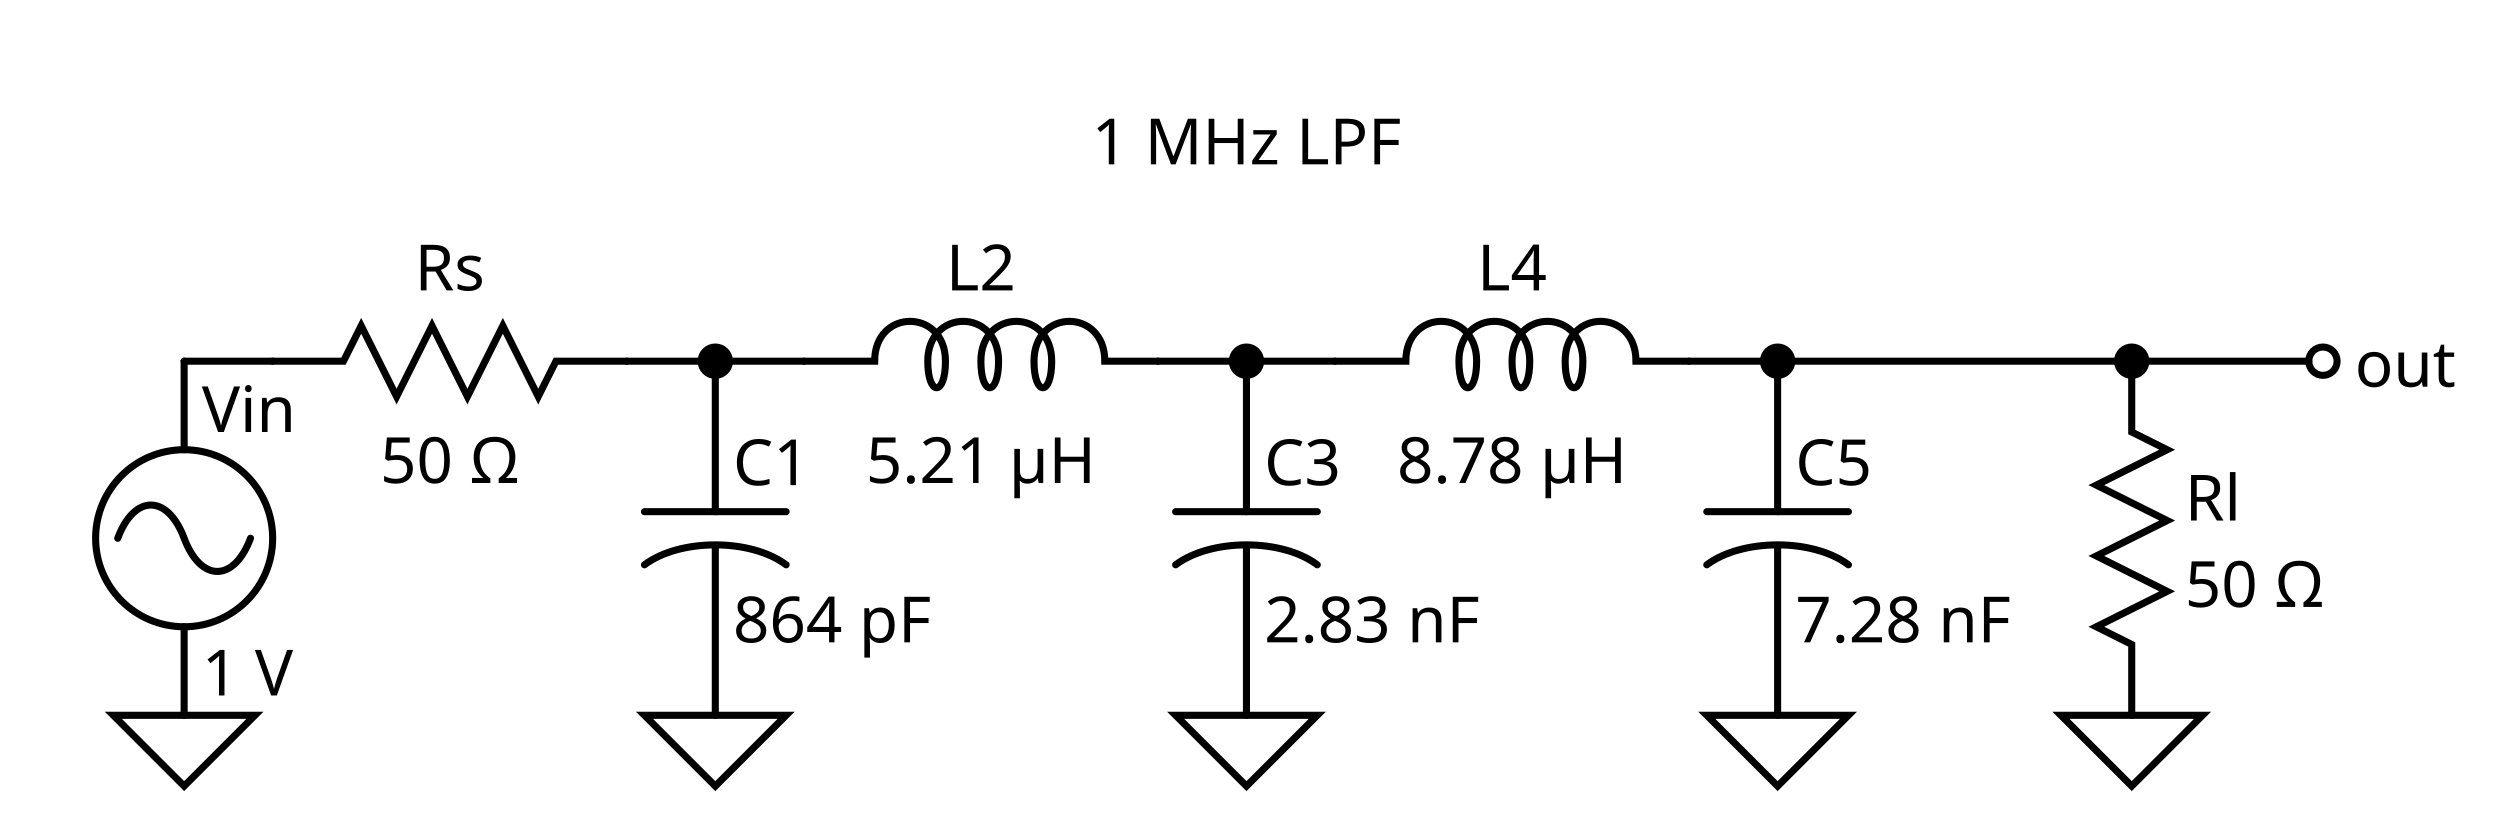
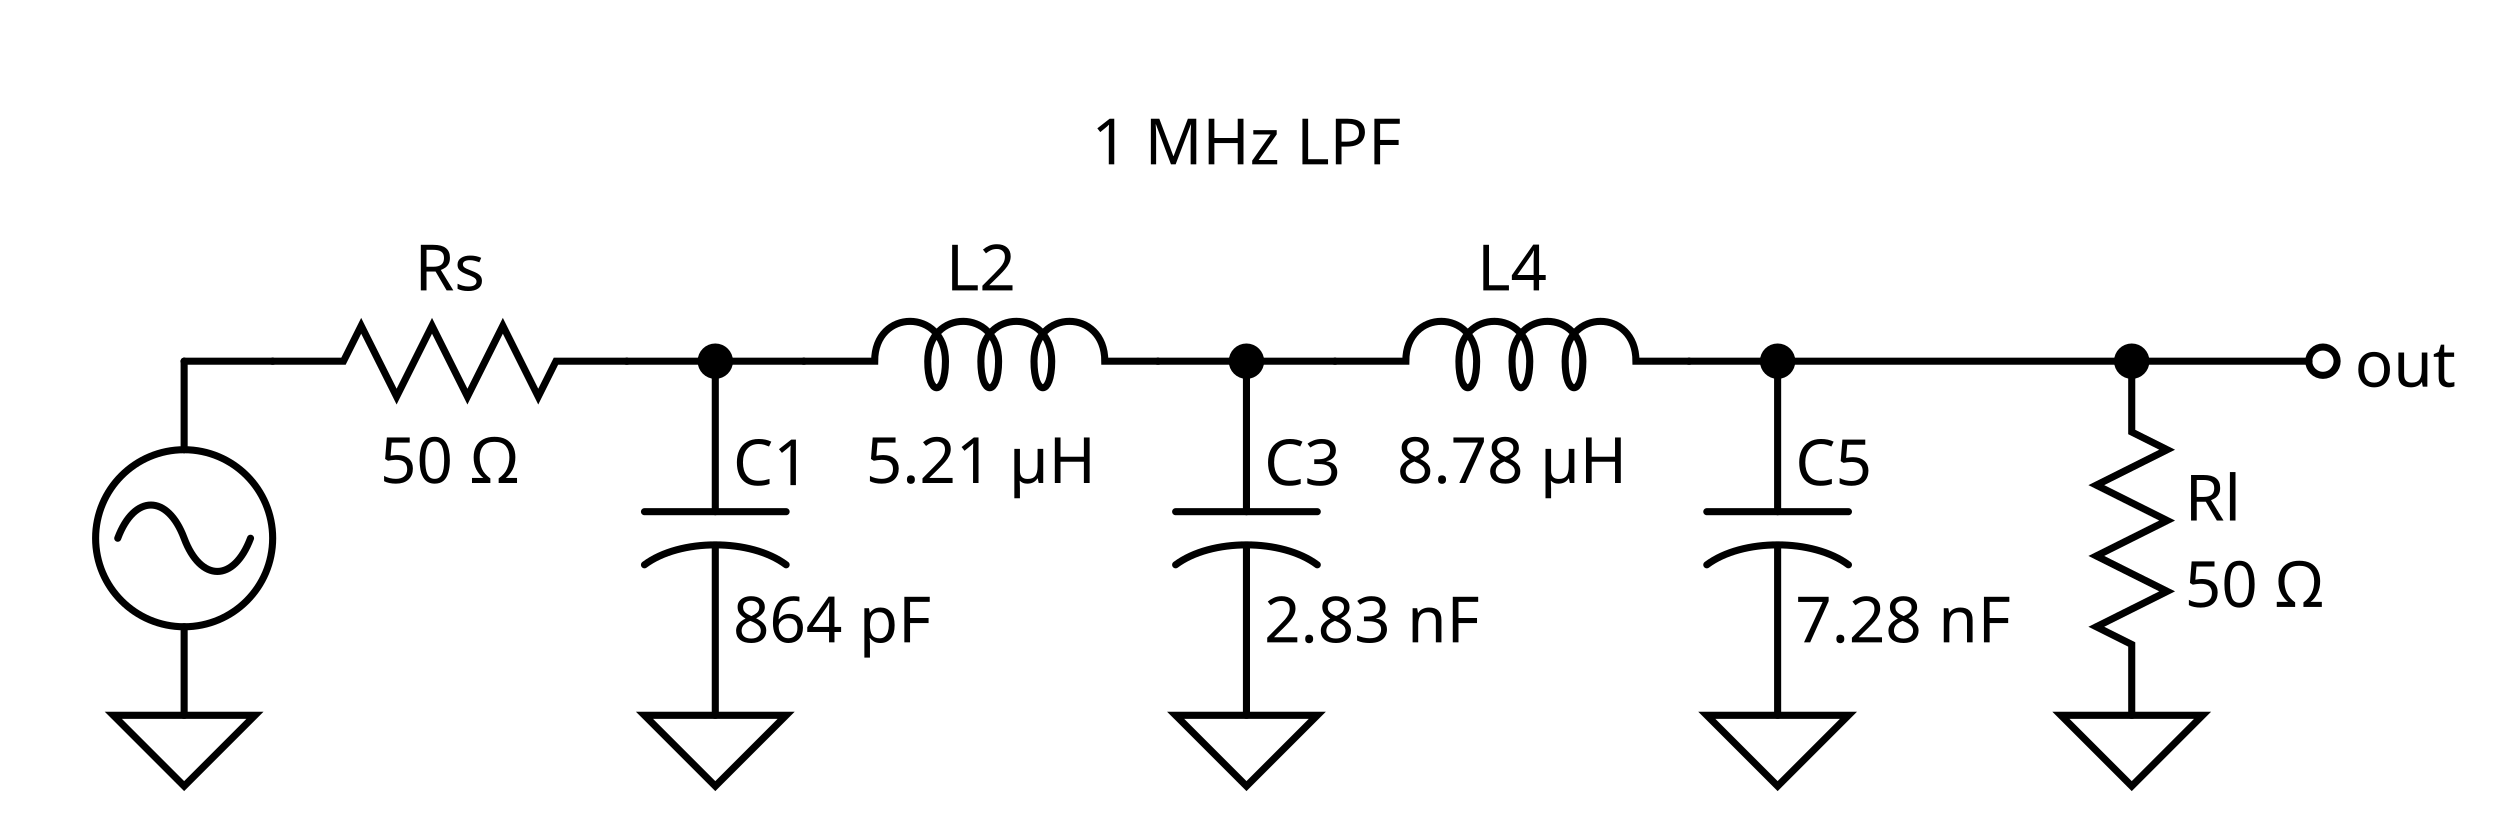
<svg xmlns="http://www.w3.org/2000/svg" baseProfile="full" height="100%" version="1.1" viewBox="-52.0,-152.0,706.0,231.0" width="100%">
  <defs />
  <g id="symbol" transform="translate(0,0)">
    <rect fill="none" height="100" stroke="none" width="100" x="-50.0" y="-50.0" />
    <circle cx="0" cy="0" fill="none" r="25.0" stroke="black" stroke-width="2" />
    <line stroke="black" stroke-linecap="round" stroke-width="2" x1="0" x2="0" y1="-25.0" y2="-50.0" />
    <line stroke="black" stroke-linecap="round" stroke-width="2" x1="0" x2="0" y1="25.0" y2="50.0" />
    <path d="M -18.75 0 C -14.062 -12.5 -4.688 -12.5 0 0 4.688 12.5 14.062 12.5 18.75 0" fill="none" stroke="black" stroke-linecap="round" stroke-width="2" />
  </g>
-   <g id="text">
-     <text fill="black" font-family="sans-serif" font-size="18" text-anchor="start" x="5" y="-30.0">Vin</text>
-     <text fill="black" font-family="sans-serif" font-size="18" text-anchor="start" x="5" y="44.4">1 V</text>
-   </g>
+   <g id="text" />
  <g id="symbol" transform="translate(0,50.0)">
    <rect fill="none" height="50" stroke="none" width="50" x="-25.0" y="-25.0" />
    <polyline fill="none" points="0,0 20.0,0 0,20.0 -20.0,0 0,0" stroke="black" stroke-linecap="round" stroke-width="2" />
  </g>
  <g id="text" />
  <g id="symbol" transform="translate(75.0,-50.0)">
    <rect fill="none" height="100" stroke="none" width="100" x="-50.0" y="-50.0" />
    <rect fill="none" height="8" stroke="none" width="92" x="-46.0" y="-4" />
    <polyline fill="none" points="-50.0,0 -30,0 -25,-10 -20,0 -20,0 -15,10 -10,0 -10,0 -5,-10 0,0 0,0 5,10 10,0 10,0 15,-10 20,0 20,0 25,10 30,0 50.0,0" stroke="black" stroke-linecap="round" stroke-width="2" />
  </g>
  <g id="text">
    <text fill="black" font-family="sans-serif" font-size="18" text-anchor="middle" x="75.0" y="-70.0">Rs</text>
    <text fill="black" font-family="sans-serif" font-size="18" text-anchor="middle" x="75.0" y="-15.6">50 Ω</text>
  </g>
  <g id="wire">
    <polyline fill="none" points="0,-50.0 25.0,-50.0" stroke="black" stroke-linecap="round" stroke-width="2" />
  </g>
  <g id="symbol" transform="translate(150.0,0.0)">
    <rect fill="none" height="100" stroke="none" width="100" x="-50.0" y="-50.0" />
    <rect fill="none" height="92" stroke="none" width="8" x="-4" y="-46.0" />
    <line fill="none" stroke="black" stroke-linecap="round" stroke-width="2" x1="0" x2="0" y1="-50.0" y2="-7.5" />
    <line fill="none" stroke="black" stroke-linecap="round" stroke-width="2" x1="0" x2="0" y1="2.5" y2="50.0" />
    <line fill="none" stroke="black" stroke-linecap="round" stroke-width="2" x1="-20.0" x2="20.0" y1="-7.5" y2="-7.5" />
    <path d="M -20.0 7.5 c 10.0 -7.5 30.0 -7.5 40 0" fill="none" stroke="black" stroke-linecap="round" stroke-width="2" />
  </g>
  <g id="text">
    <text fill="black" font-family="sans-serif" font-size="18" text-anchor="start" x="155.0" y="-15.0">C1</text>
    <text fill="black" font-family="sans-serif" font-size="18" text-anchor="start" x="155.0" y="29.4">864 pF</text>
  </g>
  <g id="symbol" transform="translate(150.0,50.0)">
    <rect fill="none" height="50" stroke="none" width="50" x="-25.0" y="-25.0" />
    <polyline fill="none" points="0,0 20.0,0 0,20.0 -20.0,0 0,0" stroke="black" stroke-linecap="round" stroke-width="2" />
  </g>
  <g id="text" />
  <g id="symbol" transform="translate(225.0,-50.0)">
    <rect fill="none" height="100" stroke="none" width="100" x="-50.0" y="-50.0" />
    <rect fill="none" height="8" stroke="none" width="92" x="-46.0" y="-4" />
    <path d="M -50.0 0 L -30.0 0 C -30.0 -15 -10.0 -15 -10.0 0 -10.0 10 -15.0 10 -15.0 0 -15.0 -15 5.0 -15 5.0 0 5.0 10 0.0 10 0.0 0 0.0 -15 20.0 -15 20.0 0 20.0 10 15.0 10 15.0 0 15.0 -15 35.0 -15 35.0 0 L 50.0 0" fill="none" stroke="black" stroke-linecap="round" stroke-width="2" />
  </g>
  <g id="text">
    <text fill="black" font-family="sans-serif" font-size="18" text-anchor="middle" x="225.0" y="-70.0">L2</text>
    <text fill="black" font-family="sans-serif" font-size="18" text-anchor="middle" x="225.0" y="-15.6">5.21 µH</text>
  </g>
  <g id="wire">
    <polyline fill="none" points="125.0,-50.0 175.0,-50.0" stroke="black" stroke-linecap="round" stroke-width="2" />
  </g>
  <g id="symbol" transform="translate(300.0,0.0)">
    <rect fill="none" height="100" stroke="none" width="100" x="-50.0" y="-50.0" />
    <rect fill="none" height="92" stroke="none" width="8" x="-4" y="-46.0" />
    <line fill="none" stroke="black" stroke-linecap="round" stroke-width="2" x1="0" x2="0" y1="-50.0" y2="-7.5" />
    <line fill="none" stroke="black" stroke-linecap="round" stroke-width="2" x1="0" x2="0" y1="2.5" y2="50.0" />
    <line fill="none" stroke="black" stroke-linecap="round" stroke-width="2" x1="-20.0" x2="20.0" y1="-7.5" y2="-7.5" />
    <path d="M -20.0 7.5 c 10.0 -7.5 30.0 -7.5 40 0" fill="none" stroke="black" stroke-linecap="round" stroke-width="2" />
  </g>
  <g id="text">
    <text fill="black" font-family="sans-serif" font-size="18" text-anchor="start" x="305.0" y="-15.0">C3</text>
    <text fill="black" font-family="sans-serif" font-size="18" text-anchor="start" x="305.0" y="29.4">2.83 nF</text>
  </g>
  <g id="symbol" transform="translate(300.0,50.0)">
    <rect fill="none" height="50" stroke="none" width="50" x="-25.0" y="-25.0" />
    <polyline fill="none" points="0,0 20.0,0 0,20.0 -20.0,0 0,0" stroke="black" stroke-linecap="round" stroke-width="2" />
  </g>
  <g id="text" />
  <g id="symbol" transform="translate(375.0,-50.0)">
    <rect fill="none" height="100" stroke="none" width="100" x="-50.0" y="-50.0" />
    <rect fill="none" height="8" stroke="none" width="92" x="-46.0" y="-4" />
    <path d="M -50.0 0 L -30.0 0 C -30.0 -15 -10.0 -15 -10.0 0 -10.0 10 -15.0 10 -15.0 0 -15.0 -15 5.0 -15 5.0 0 5.0 10 0.0 10 0.0 0 0.0 -15 20.0 -15 20.0 0 20.0 10 15.0 10 15.0 0 15.0 -15 35.0 -15 35.0 0 L 50.0 0" fill="none" stroke="black" stroke-linecap="round" stroke-width="2" />
  </g>
  <g id="text">
    <text fill="black" font-family="sans-serif" font-size="18" text-anchor="middle" x="375.0" y="-70.0">L4</text>
    <text fill="black" font-family="sans-serif" font-size="18" text-anchor="middle" x="375.0" y="-15.6">8.78 µH</text>
  </g>
  <g id="wire">
    <polyline fill="none" points="275.0,-50.0 325.0,-50.0" stroke="black" stroke-linecap="round" stroke-width="2" />
  </g>
  <g id="symbol" transform="translate(450.0,0.0)">
    <rect fill="none" height="100" stroke="none" width="100" x="-50.0" y="-50.0" />
    <rect fill="none" height="92" stroke="none" width="8" x="-4" y="-46.0" />
    <line fill="none" stroke="black" stroke-linecap="round" stroke-width="2" x1="0" x2="0" y1="-50.0" y2="-7.5" />
    <line fill="none" stroke="black" stroke-linecap="round" stroke-width="2" x1="0" x2="0" y1="2.5" y2="50.0" />
    <line fill="none" stroke="black" stroke-linecap="round" stroke-width="2" x1="-20.0" x2="20.0" y1="-7.5" y2="-7.5" />
    <path d="M -20.0 7.5 c 10.0 -7.5 30.0 -7.5 40 0" fill="none" stroke="black" stroke-linecap="round" stroke-width="2" />
  </g>
  <g id="text">
    <text fill="black" font-family="sans-serif" font-size="18" text-anchor="start" x="455.0" y="-15.0">C5</text>
    <text fill="black" font-family="sans-serif" font-size="18" text-anchor="start" x="455.0" y="29.4">7.28 nF</text>
  </g>
  <g id="symbol" transform="translate(450.0,50.0)">
    <rect fill="none" height="50" stroke="none" width="50" x="-25.0" y="-25.0" />
    <polyline fill="none" points="0,0 20.0,0 0,20.0 -20.0,0 0,0" stroke="black" stroke-linecap="round" stroke-width="2" />
  </g>
  <g id="text" />
  <g id="symbol" transform="translate(550.0,0.0) rotate(-90)">
    <rect fill="none" height="100" stroke="none" width="100" x="-50.0" y="-50.0" />
    <rect fill="none" height="8" stroke="none" width="92" x="-46.0" y="-4" />
    <polyline fill="none" points="-50.0,0 -30,0 -25,-10 -20,0 -20,0 -15,10 -10,0 -10,0 -5,-10 0,0 0,0 5,10 10,0 10,0 15,-10 20,0 20,0 25,10 30,0 50.0,0" stroke="black" stroke-linecap="round" stroke-width="2" />
  </g>
  <g id="text">
    <text fill="black" font-family="sans-serif" font-size="18" text-anchor="start" x="565.0" y="-5.0">Rl</text>
    <text fill="black" font-family="sans-serif" font-size="18" text-anchor="start" x="565.0" y="19.4">50 Ω</text>
  </g>
  <g id="symbol" transform="translate(550.0,50.0)">
    <rect fill="none" height="50" stroke="none" width="50" x="-25.0" y="-25.0" />
    <polyline fill="none" points="0,0 20.0,0 0,20.0 -20.0,0 0,0" stroke="black" stroke-linecap="round" stroke-width="2" />
  </g>
  <g id="text" />
  <g id="symbol" transform="translate(600.0,-50.0)">
    <rect fill="none" height="50" stroke="none" width="100" x="-50.0" y="-25.0" />
    <circle cx="4" cy="0" fill="none" r="4" stroke="black" stroke-width="2" />
  </g>
  <g id="text">
    <text fill="black" font-family="sans-serif" font-size="18" text-anchor="start" x="613.0" y="-42.8">out</text>
  </g>
  <g id="wire">
    <polyline fill="none" points="425.0,-50.0 600.0,-50.0" stroke="black" stroke-linecap="round" stroke-width="2" />
  </g>
  <g id="symbol" transform="translate(300.0,-125.0)">
    <rect fill="none" height="50" stroke="none" width="50" x="-25.0" y="-25.0" />
  </g>
  <g id="text">
    <text fill="black" font-family="sans-serif" font-size="18" text-anchor="middle" x="300.0" y="-105.6">1 MHz LPF</text>
  </g>
  <g id="symbol" transform="translate(150.0,-50.0)">
    <rect fill="none" height="50" stroke="none" width="50" x="-25.0" y="-25.0" />
    <circle cx="0" cy="0" fill="black" r="4" stroke="black" stroke-width="2" />
  </g>
  <g id="text" />
  <g id="symbol" transform="translate(300.0,-50.0)">
    <rect fill="none" height="50" stroke="none" width="50" x="-25.0" y="-25.0" />
    <circle cx="0" cy="0" fill="black" r="4" stroke="black" stroke-width="2" />
  </g>
  <g id="text" />
  <g id="symbol" transform="translate(450.0,-50.0)">
    <rect fill="none" height="50" stroke="none" width="50" x="-25.0" y="-25.0" />
    <circle cx="0" cy="0" fill="black" r="4" stroke="black" stroke-width="2" />
  </g>
  <g id="text" />
  <g id="symbol" transform="translate(550.0,-50.0)">
    <rect fill="none" height="50" stroke="none" width="50" x="-25.0" y="-25.0" />
    <circle cx="0" cy="0" fill="black" r="4" stroke="black" stroke-width="2" />
  </g>
  <g id="text" />
</svg>
